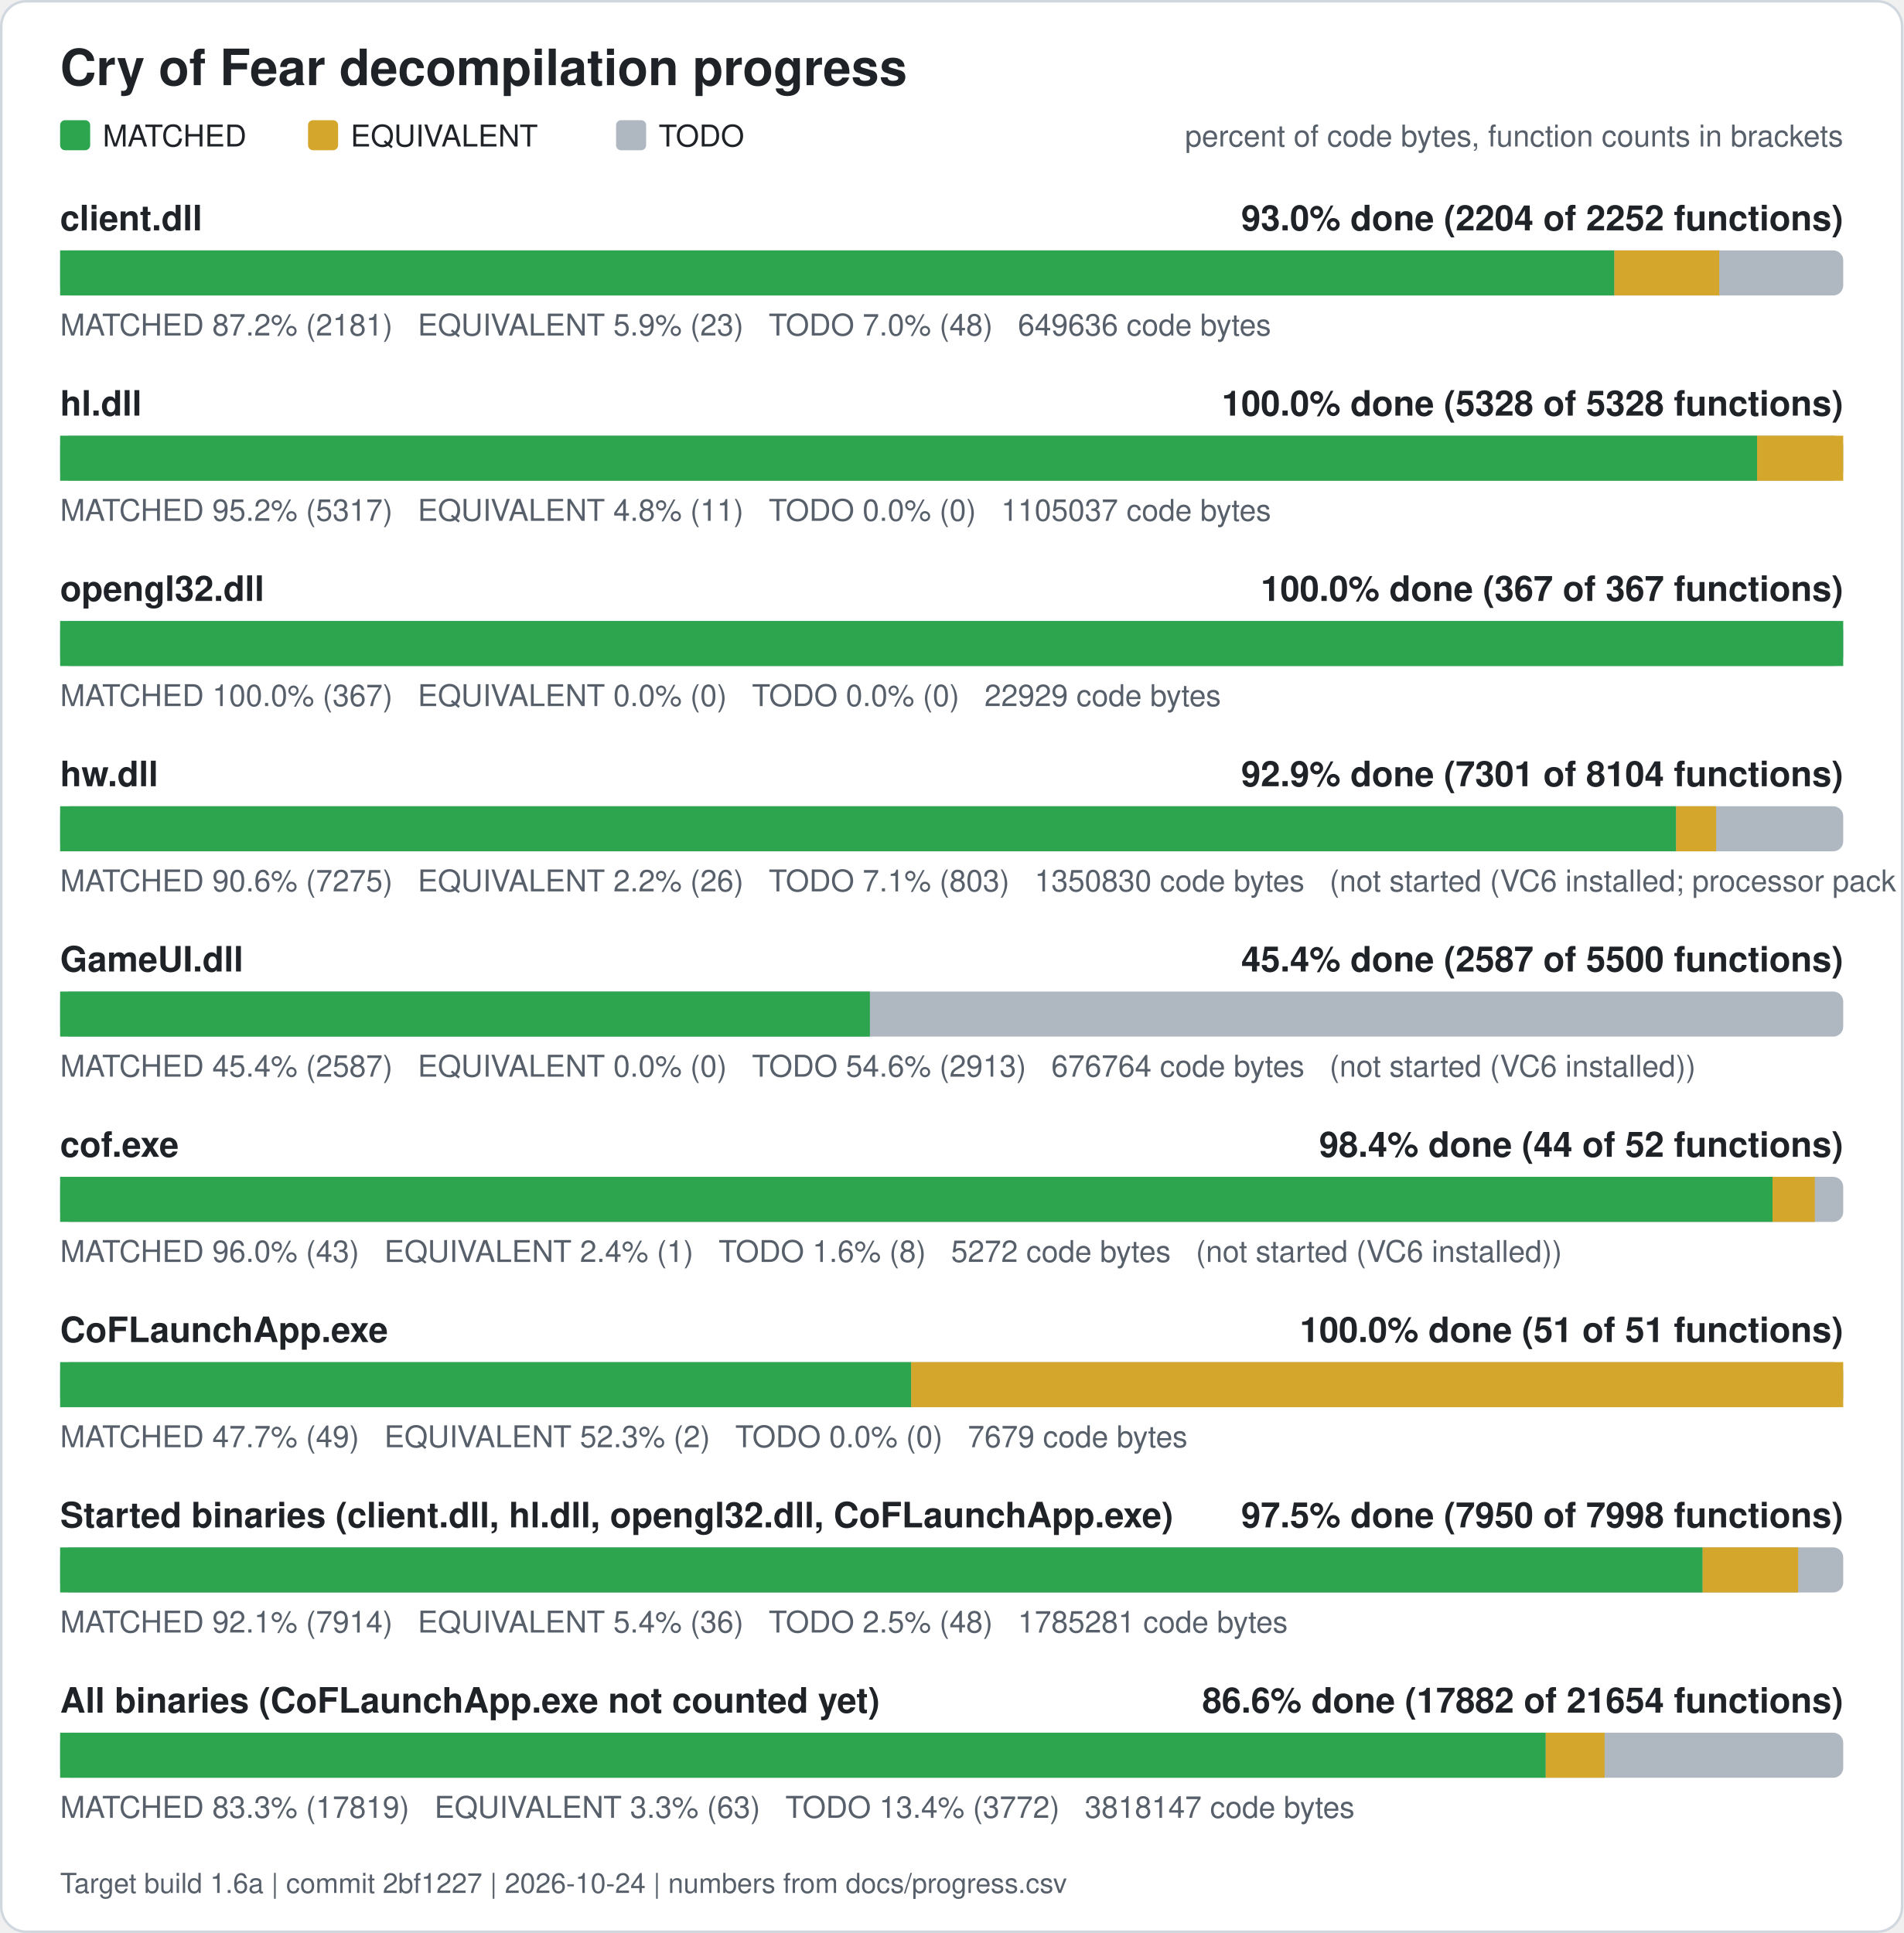
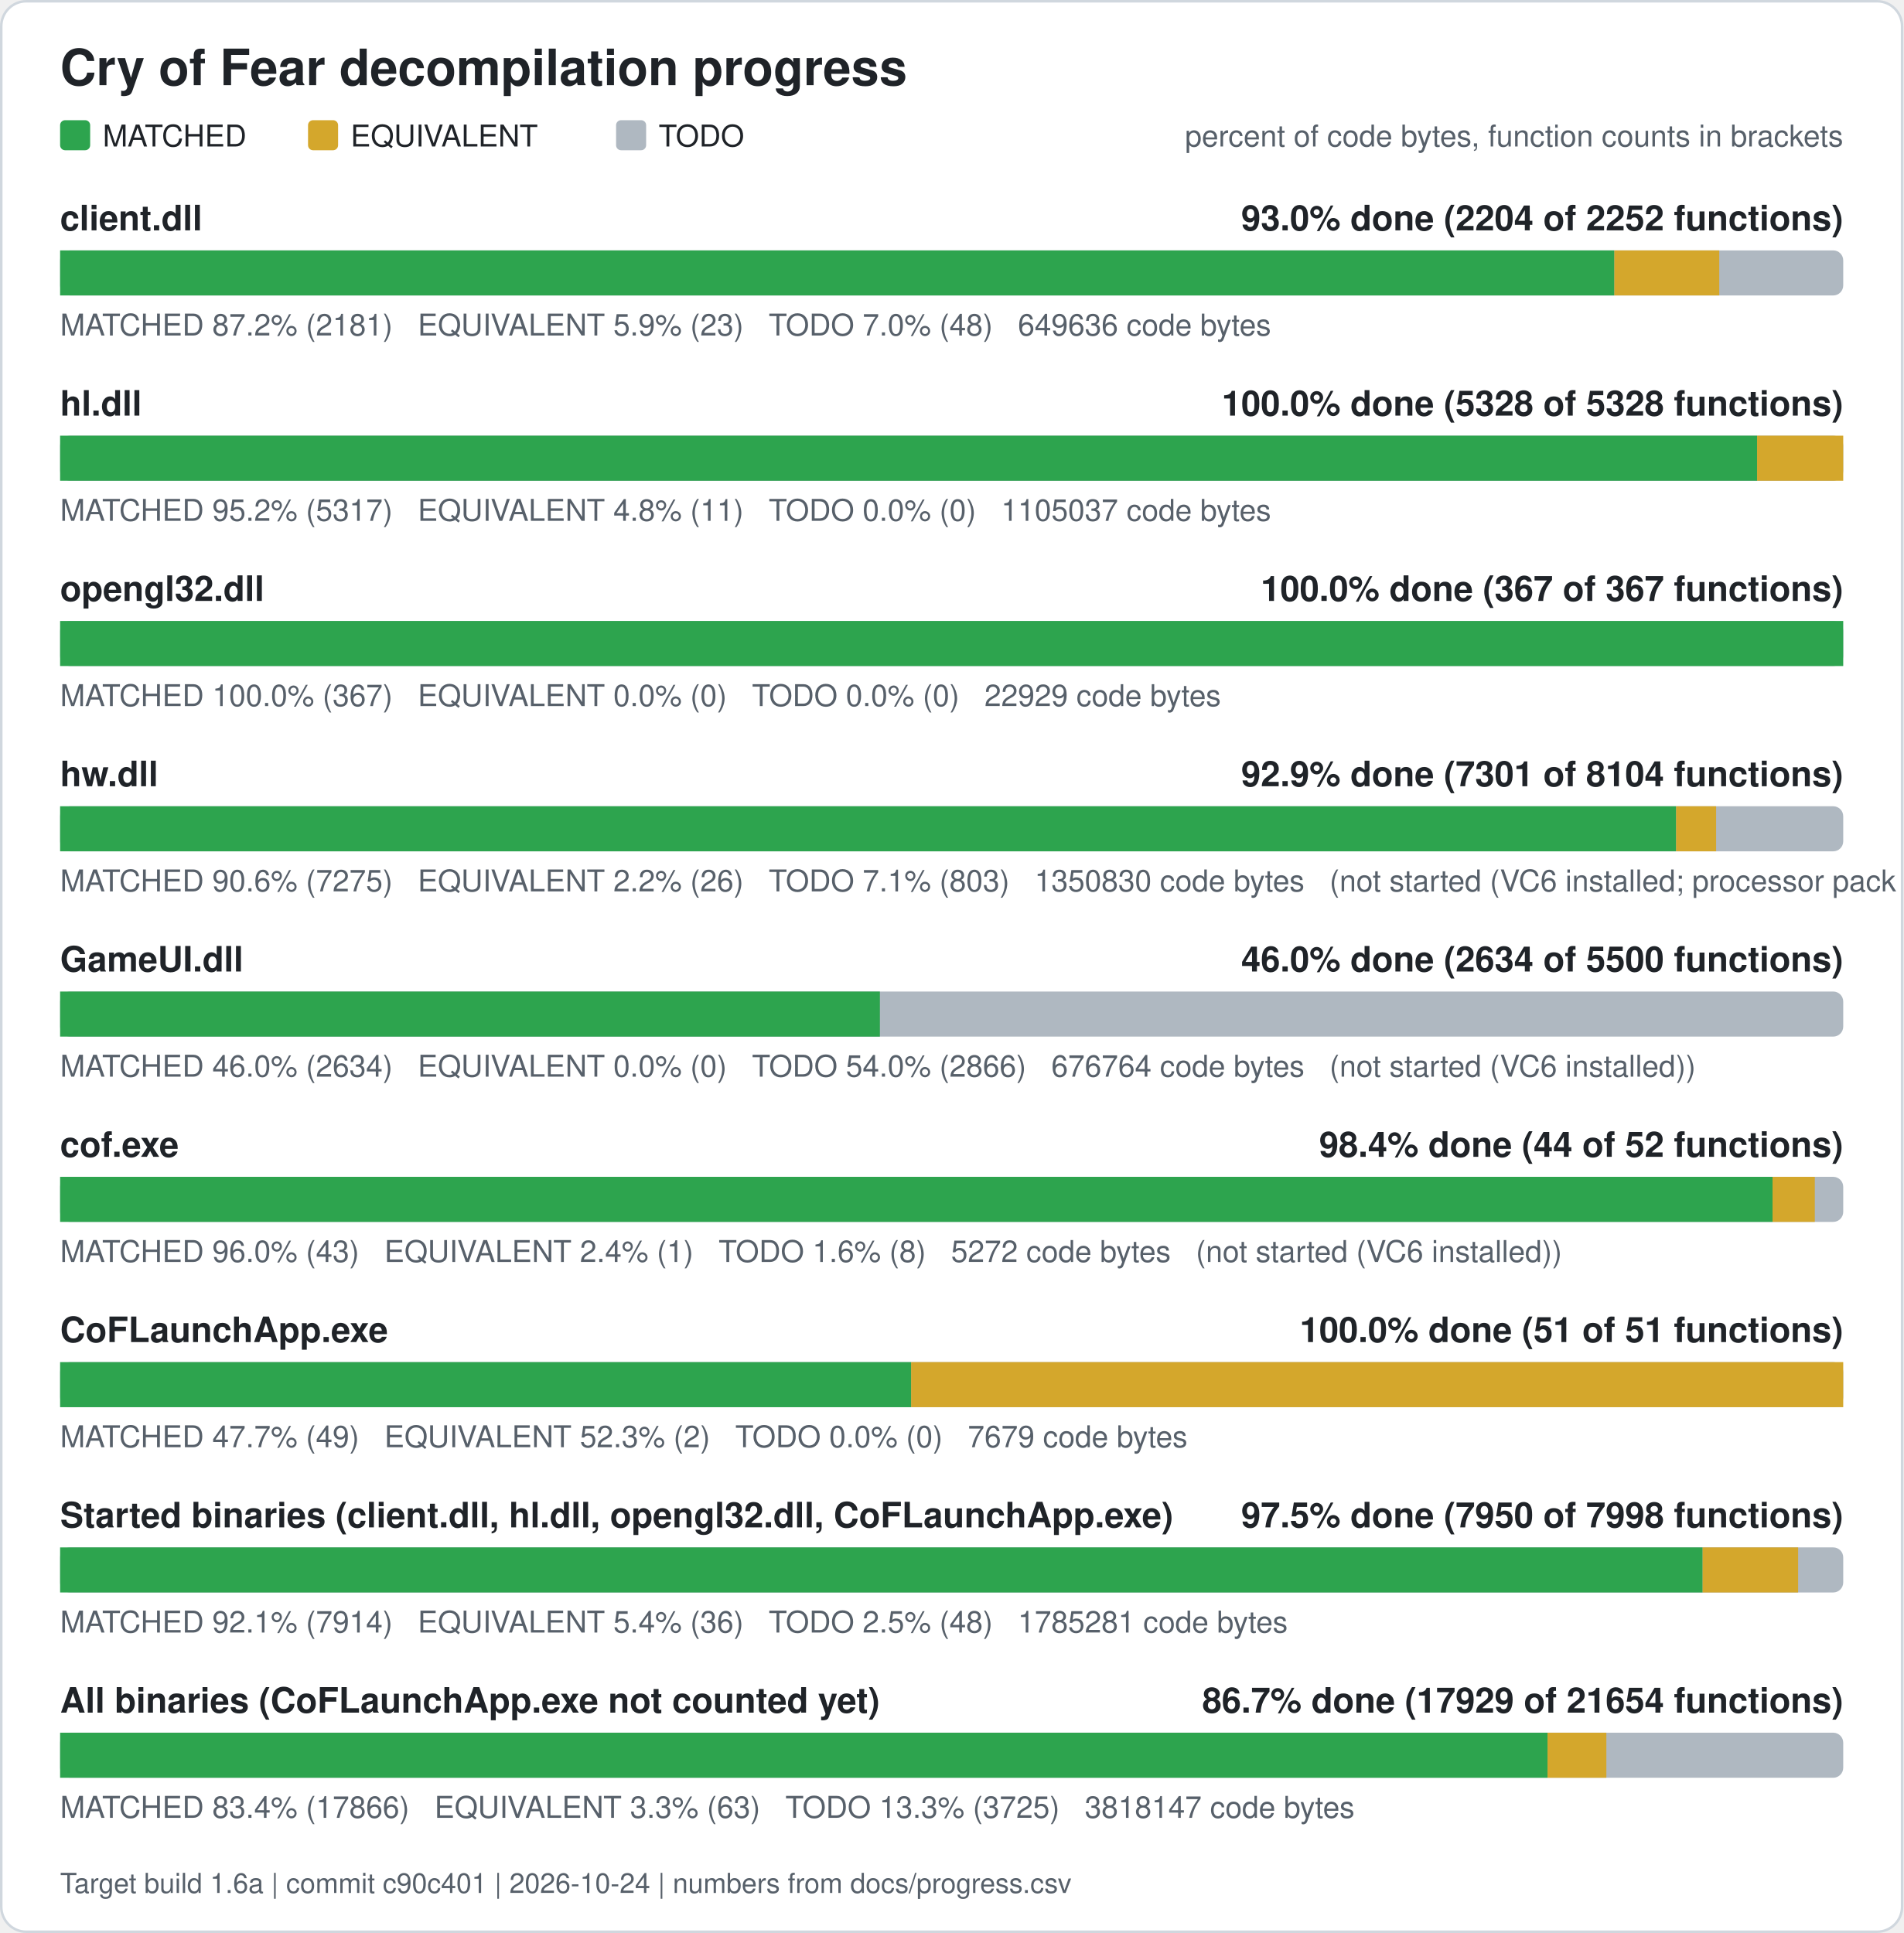
<svg xmlns="http://www.w3.org/2000/svg" width="760" height="772" viewBox="0 0 760 772" role="img" aria-label="Cry of Fear decompilation progress">
  <rect x="0.5" y="0.5" width="759" height="771" rx="10" fill="#ffffff" stroke="#d0d7de" />
  <text x="24" y="34" font-family="Segoe UI, Helvetica, Arial, sans-serif" font-size="20" font-weight="600" fill="#1f2328">Cry of Fear decompilation progress</text>
  <rect x="24" y="48" width="12" height="12" rx="2" fill="#2da44e" />
  <text x="41" y="58.5" font-family="Segoe UI, Helvetica, Arial, sans-serif" font-size="12" fill="#1f2328">MATCHED</text>
  <rect x="123" y="48" width="12" height="12" rx="2" fill="#d4a72c" />
  <text x="140" y="58.5" font-family="Segoe UI, Helvetica, Arial, sans-serif" font-size="12" fill="#1f2328">EQUIVALENT</text>
  <rect x="246" y="48" width="12" height="12" rx="2" fill="#afb8c1" />
  <text x="263" y="58.5" font-family="Segoe UI, Helvetica, Arial, sans-serif" font-size="12" fill="#1f2328">TODO</text>
  <text x="736" y="58.5" font-family="Segoe UI, Helvetica, Arial, sans-serif" font-size="12" fill="#57606a" text-anchor="end">percent of code bytes, function counts in brackets</text>
  <text x="24" y="92" font-family="Segoe UI, Helvetica, Arial, sans-serif" font-size="14" font-weight="600" fill="#1f2328">client.dll</text>
  <text x="736" y="92" font-family="Segoe UI, Helvetica, Arial, sans-serif" font-size="14" font-weight="600" fill="#1f2328" text-anchor="end">93.0% done (2204 of 2252 functions)</text>
  <rect x="24" y="100" width="712" height="18" rx="4" fill="#afb8c1" />
  <rect x="24.00" y="100" width="620.61" height="18" fill="#2da44e" />
  <rect x="644.61" y="100" width="41.89" height="18" fill="#d4a72c" />
  <text x="24" y="134" font-family="Segoe UI, Helvetica, Arial, sans-serif" font-size="12" fill="#57606a" xml:space="preserve">MATCHED 87.2% (2181)   EQUIVALENT 5.9% (23)   TODO 7.0% (48)   649636 code bytes</text>
  <text x="24" y="166" font-family="Segoe UI, Helvetica, Arial, sans-serif" font-size="14" font-weight="600" fill="#1f2328">hl.dll</text>
  <text x="736" y="166" font-family="Segoe UI, Helvetica, Arial, sans-serif" font-size="14" font-weight="600" fill="#1f2328" text-anchor="end">100.0% done (5328 of 5328 functions)</text>
  <rect x="24" y="174" width="712" height="18" rx="4" fill="#afb8c1" />
  <rect x="24.00" y="174" width="677.61" height="18" fill="#2da44e" />
  <rect x="701.61" y="174" width="34.39" height="18" fill="#d4a72c" />
  <text x="24" y="208" font-family="Segoe UI, Helvetica, Arial, sans-serif" font-size="12" fill="#57606a" xml:space="preserve">MATCHED 95.2% (5317)   EQUIVALENT 4.8% (11)   TODO 0.0% (0)   1105037 code bytes</text>
  <text x="24" y="240" font-family="Segoe UI, Helvetica, Arial, sans-serif" font-size="14" font-weight="600" fill="#1f2328">opengl32.dll</text>
  <text x="736" y="240" font-family="Segoe UI, Helvetica, Arial, sans-serif" font-size="14" font-weight="600" fill="#1f2328" text-anchor="end">100.0% done (367 of 367 functions)</text>
  <rect x="24" y="248" width="712" height="18" rx="4" fill="#afb8c1" />
  <rect x="24.00" y="248" width="712.00" height="18" fill="#2da44e" />
  <text x="24" y="282" font-family="Segoe UI, Helvetica, Arial, sans-serif" font-size="12" fill="#57606a" xml:space="preserve">MATCHED 100.0% (367)   EQUIVALENT 0.0% (0)   TODO 0.0% (0)   22929 code bytes</text>
  <text x="24" y="314" font-family="Segoe UI, Helvetica, Arial, sans-serif" font-size="14" font-weight="600" fill="#1f2328">hw.dll</text>
  <text x="736" y="314" font-family="Segoe UI, Helvetica, Arial, sans-serif" font-size="14" font-weight="600" fill="#1f2328" text-anchor="end">92.9% done (7301 of 8104 functions)</text>
  <rect x="24" y="322" width="712" height="18" rx="4" fill="#afb8c1" />
  <rect x="24.00" y="322" width="645.27" height="18" fill="#2da44e" />
  <rect x="669.27" y="322" width="15.98" height="18" fill="#d4a72c" />
  <text x="24" y="356" font-family="Segoe UI, Helvetica, Arial, sans-serif" font-size="12" fill="#57606a" xml:space="preserve">MATCHED 90.6% (7275)   EQUIVALENT 2.2% (26)   TODO 7.1% (803)   1350830 code bytes   (not started (VC6 installed; processor pack and VS 2005 objects need those compilers))</text>
  <text x="24" y="388" font-family="Segoe UI, Helvetica, Arial, sans-serif" font-size="14" font-weight="600" fill="#1f2328">GameUI.dll</text>
-   <text x="736" y="388" font-family="Segoe UI, Helvetica, Arial, sans-serif" font-size="14" font-weight="600" fill="#1f2328" text-anchor="end">45.4% done (2587 of 5500 functions)</text>
+   <text x="736" y="388" font-family="Segoe UI, Helvetica, Arial, sans-serif" font-size="14" font-weight="600" fill="#1f2328" text-anchor="end">46.0% done (2634 of 5500 functions)</text>
  <rect x="24" y="396" width="712" height="18" rx="4" fill="#afb8c1" />
-   <rect x="24.00" y="396" width="323.34" height="18" fill="#2da44e" />
-   <text x="24" y="430" font-family="Segoe UI, Helvetica, Arial, sans-serif" font-size="12" fill="#57606a" xml:space="preserve">MATCHED 45.4% (2587)   EQUIVALENT 0.0% (0)   TODO 54.6% (2913)   676764 code bytes   (not started (VC6 installed))</text>
+   <rect x="24.00" y="396" width="327.34" height="18" fill="#2da44e" />
+   <text x="24" y="430" font-family="Segoe UI, Helvetica, Arial, sans-serif" font-size="12" fill="#57606a" xml:space="preserve">MATCHED 46.0% (2634)   EQUIVALENT 0.0% (0)   TODO 54.0% (2866)   676764 code bytes   (not started (VC6 installed))</text>
  <text x="24" y="462" font-family="Segoe UI, Helvetica, Arial, sans-serif" font-size="14" font-weight="600" fill="#1f2328">cof.exe</text>
  <text x="736" y="462" font-family="Segoe UI, Helvetica, Arial, sans-serif" font-size="14" font-weight="600" fill="#1f2328" text-anchor="end">98.4% done (44 of 52 functions)</text>
  <rect x="24" y="470" width="712" height="18" rx="4" fill="#afb8c1" />
  <rect x="24.00" y="470" width="683.77" height="18" fill="#2da44e" />
  <rect x="707.77" y="470" width="16.88" height="18" fill="#d4a72c" />
  <text x="24" y="504" font-family="Segoe UI, Helvetica, Arial, sans-serif" font-size="12" fill="#57606a" xml:space="preserve">MATCHED 96.0% (43)   EQUIVALENT 2.4% (1)   TODO 1.6% (8)   5272 code bytes   (not started (VC6 installed))</text>
  <text x="24" y="536" font-family="Segoe UI, Helvetica, Arial, sans-serif" font-size="14" font-weight="600" fill="#1f2328">CoFLaunchApp.exe</text>
  <text x="736" y="536" font-family="Segoe UI, Helvetica, Arial, sans-serif" font-size="14" font-weight="600" fill="#1f2328" text-anchor="end">100.0% done (51 of 51 functions)</text>
  <rect x="24" y="544" width="712" height="18" rx="4" fill="#afb8c1" />
  <rect x="24.00" y="544" width="339.82" height="18" fill="#2da44e" />
  <rect x="363.82" y="544" width="372.18" height="18" fill="#d4a72c" />
  <text x="24" y="578" font-family="Segoe UI, Helvetica, Arial, sans-serif" font-size="12" fill="#57606a" xml:space="preserve">MATCHED 47.7% (49)   EQUIVALENT 52.3% (2)   TODO 0.0% (0)   7679 code bytes</text>
  <text x="24" y="610" font-family="Segoe UI, Helvetica, Arial, sans-serif" font-size="14" font-weight="600" fill="#1f2328">Started binaries (client.dll, hl.dll, opengl32.dll, CoFLaunchApp.exe)</text>
  <text x="736" y="610" font-family="Segoe UI, Helvetica, Arial, sans-serif" font-size="14" font-weight="600" fill="#1f2328" text-anchor="end">97.5% done (7950 of 7998 functions)</text>
  <rect x="24" y="618" width="712" height="18" rx="4" fill="#afb8c1" />
  <rect x="24.00" y="618" width="655.86" height="18" fill="#2da44e" />
  <rect x="679.86" y="618" width="38.13" height="18" fill="#d4a72c" />
  <text x="24" y="652" font-family="Segoe UI, Helvetica, Arial, sans-serif" font-size="12" fill="#57606a" xml:space="preserve">MATCHED 92.1% (7914)   EQUIVALENT 5.4% (36)   TODO 2.5% (48)   1785281 code bytes</text>
  <text x="24" y="684" font-family="Segoe UI, Helvetica, Arial, sans-serif" font-size="14" font-weight="600" fill="#1f2328">All binaries (CoFLaunchApp.exe not counted yet)</text>
-   <text x="736" y="684" font-family="Segoe UI, Helvetica, Arial, sans-serif" font-size="14" font-weight="600" fill="#1f2328" text-anchor="end">86.6% done (17882 of 21654 functions)</text>
+   <text x="736" y="684" font-family="Segoe UI, Helvetica, Arial, sans-serif" font-size="14" font-weight="600" fill="#1f2328" text-anchor="end">86.7% done (17929 of 21654 functions)</text>
  <rect x="24" y="692" width="712" height="18" rx="4" fill="#afb8c1" />
-   <rect x="24.00" y="692" width="593.21" height="18" fill="#2da44e" />
-   <rect x="617.21" y="692" width="23.50" height="18" fill="#d4a72c" />
-   <text x="24" y="726" font-family="Segoe UI, Helvetica, Arial, sans-serif" font-size="12" fill="#57606a" xml:space="preserve">MATCHED 83.3% (17819)   EQUIVALENT 3.3% (63)   TODO 13.4% (3772)   3818147 code bytes</text>
-   <text x="24" y="756" font-family="Segoe UI, Helvetica, Arial, sans-serif" font-size="11" fill="#57606a">Target build 1.6a | commit 2bf1227 | 2026-10-24 | numbers from docs/progress.csv</text>
+   <rect x="24.00" y="692" width="593.92" height="18" fill="#2da44e" />
+   <rect x="617.92" y="692" width="23.50" height="18" fill="#d4a72c" />
+   <text x="24" y="726" font-family="Segoe UI, Helvetica, Arial, sans-serif" font-size="12" fill="#57606a" xml:space="preserve">MATCHED 83.4% (17866)   EQUIVALENT 3.3% (63)   TODO 13.3% (3725)   3818147 code bytes</text>
+   <text x="24" y="756" font-family="Segoe UI, Helvetica, Arial, sans-serif" font-size="11" fill="#57606a">Target build 1.6a | commit c90c401 | 2026-10-24 | numbers from docs/progress.csv</text>
</svg>
